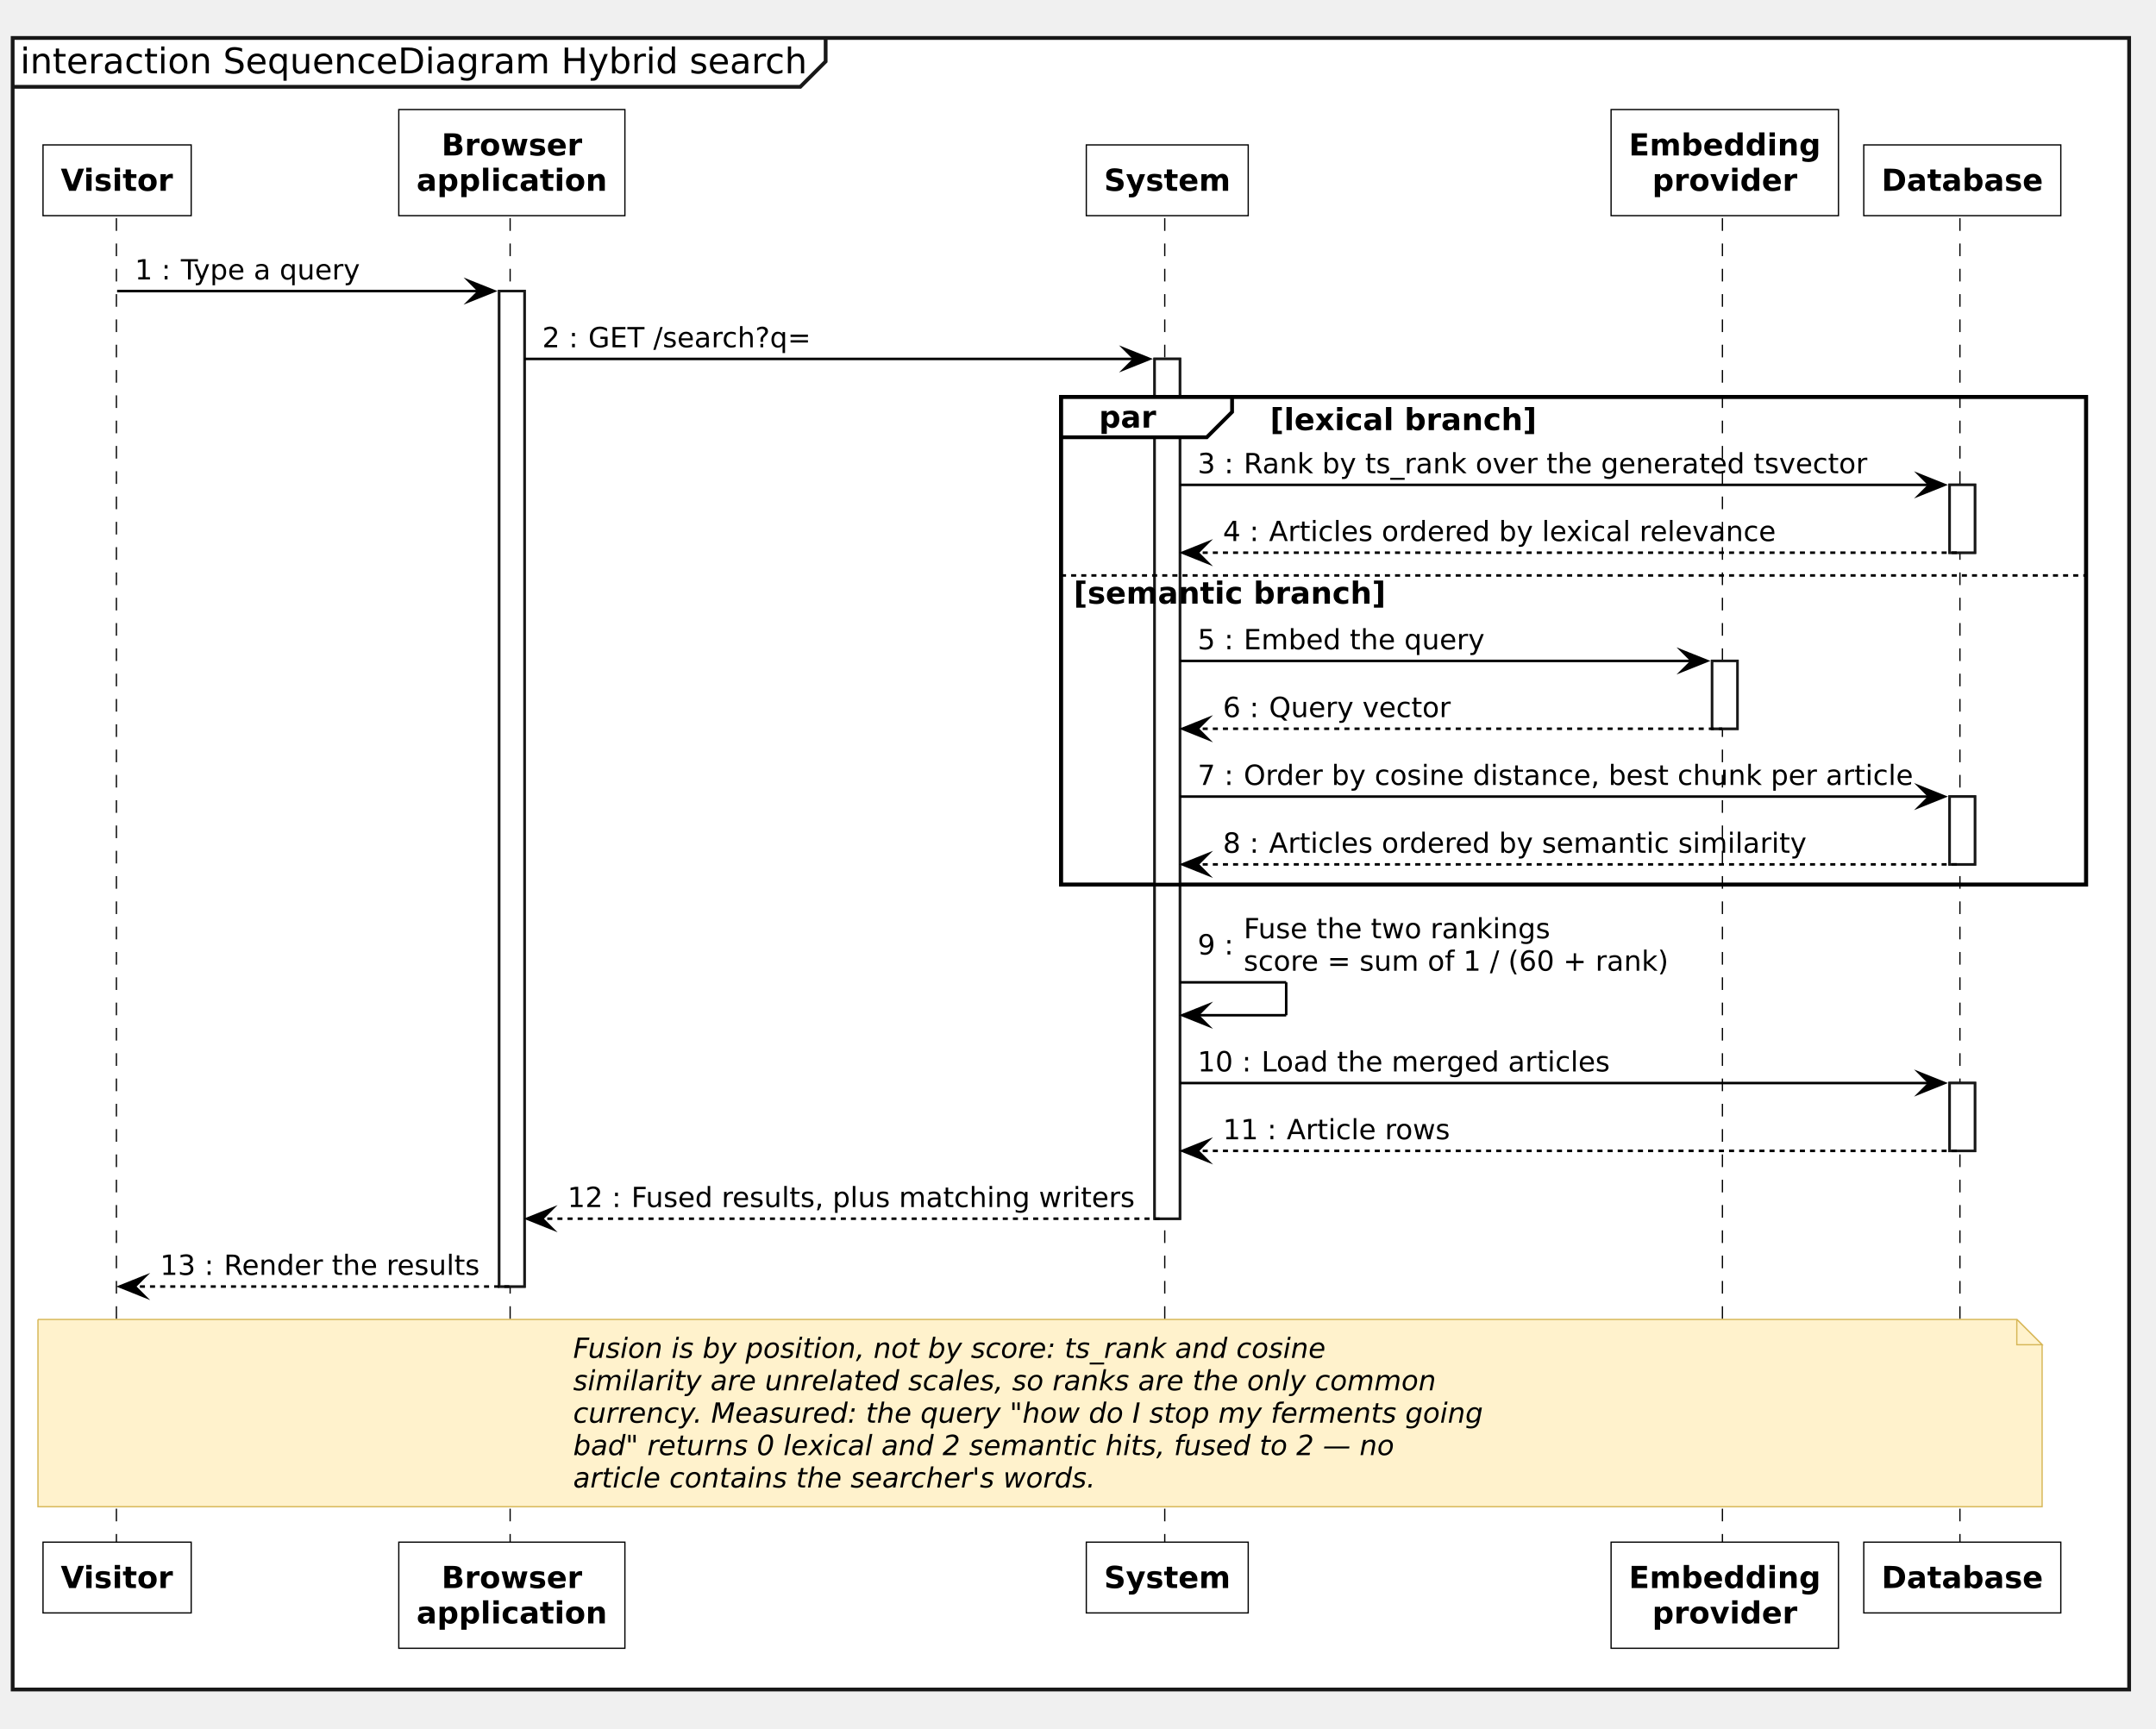
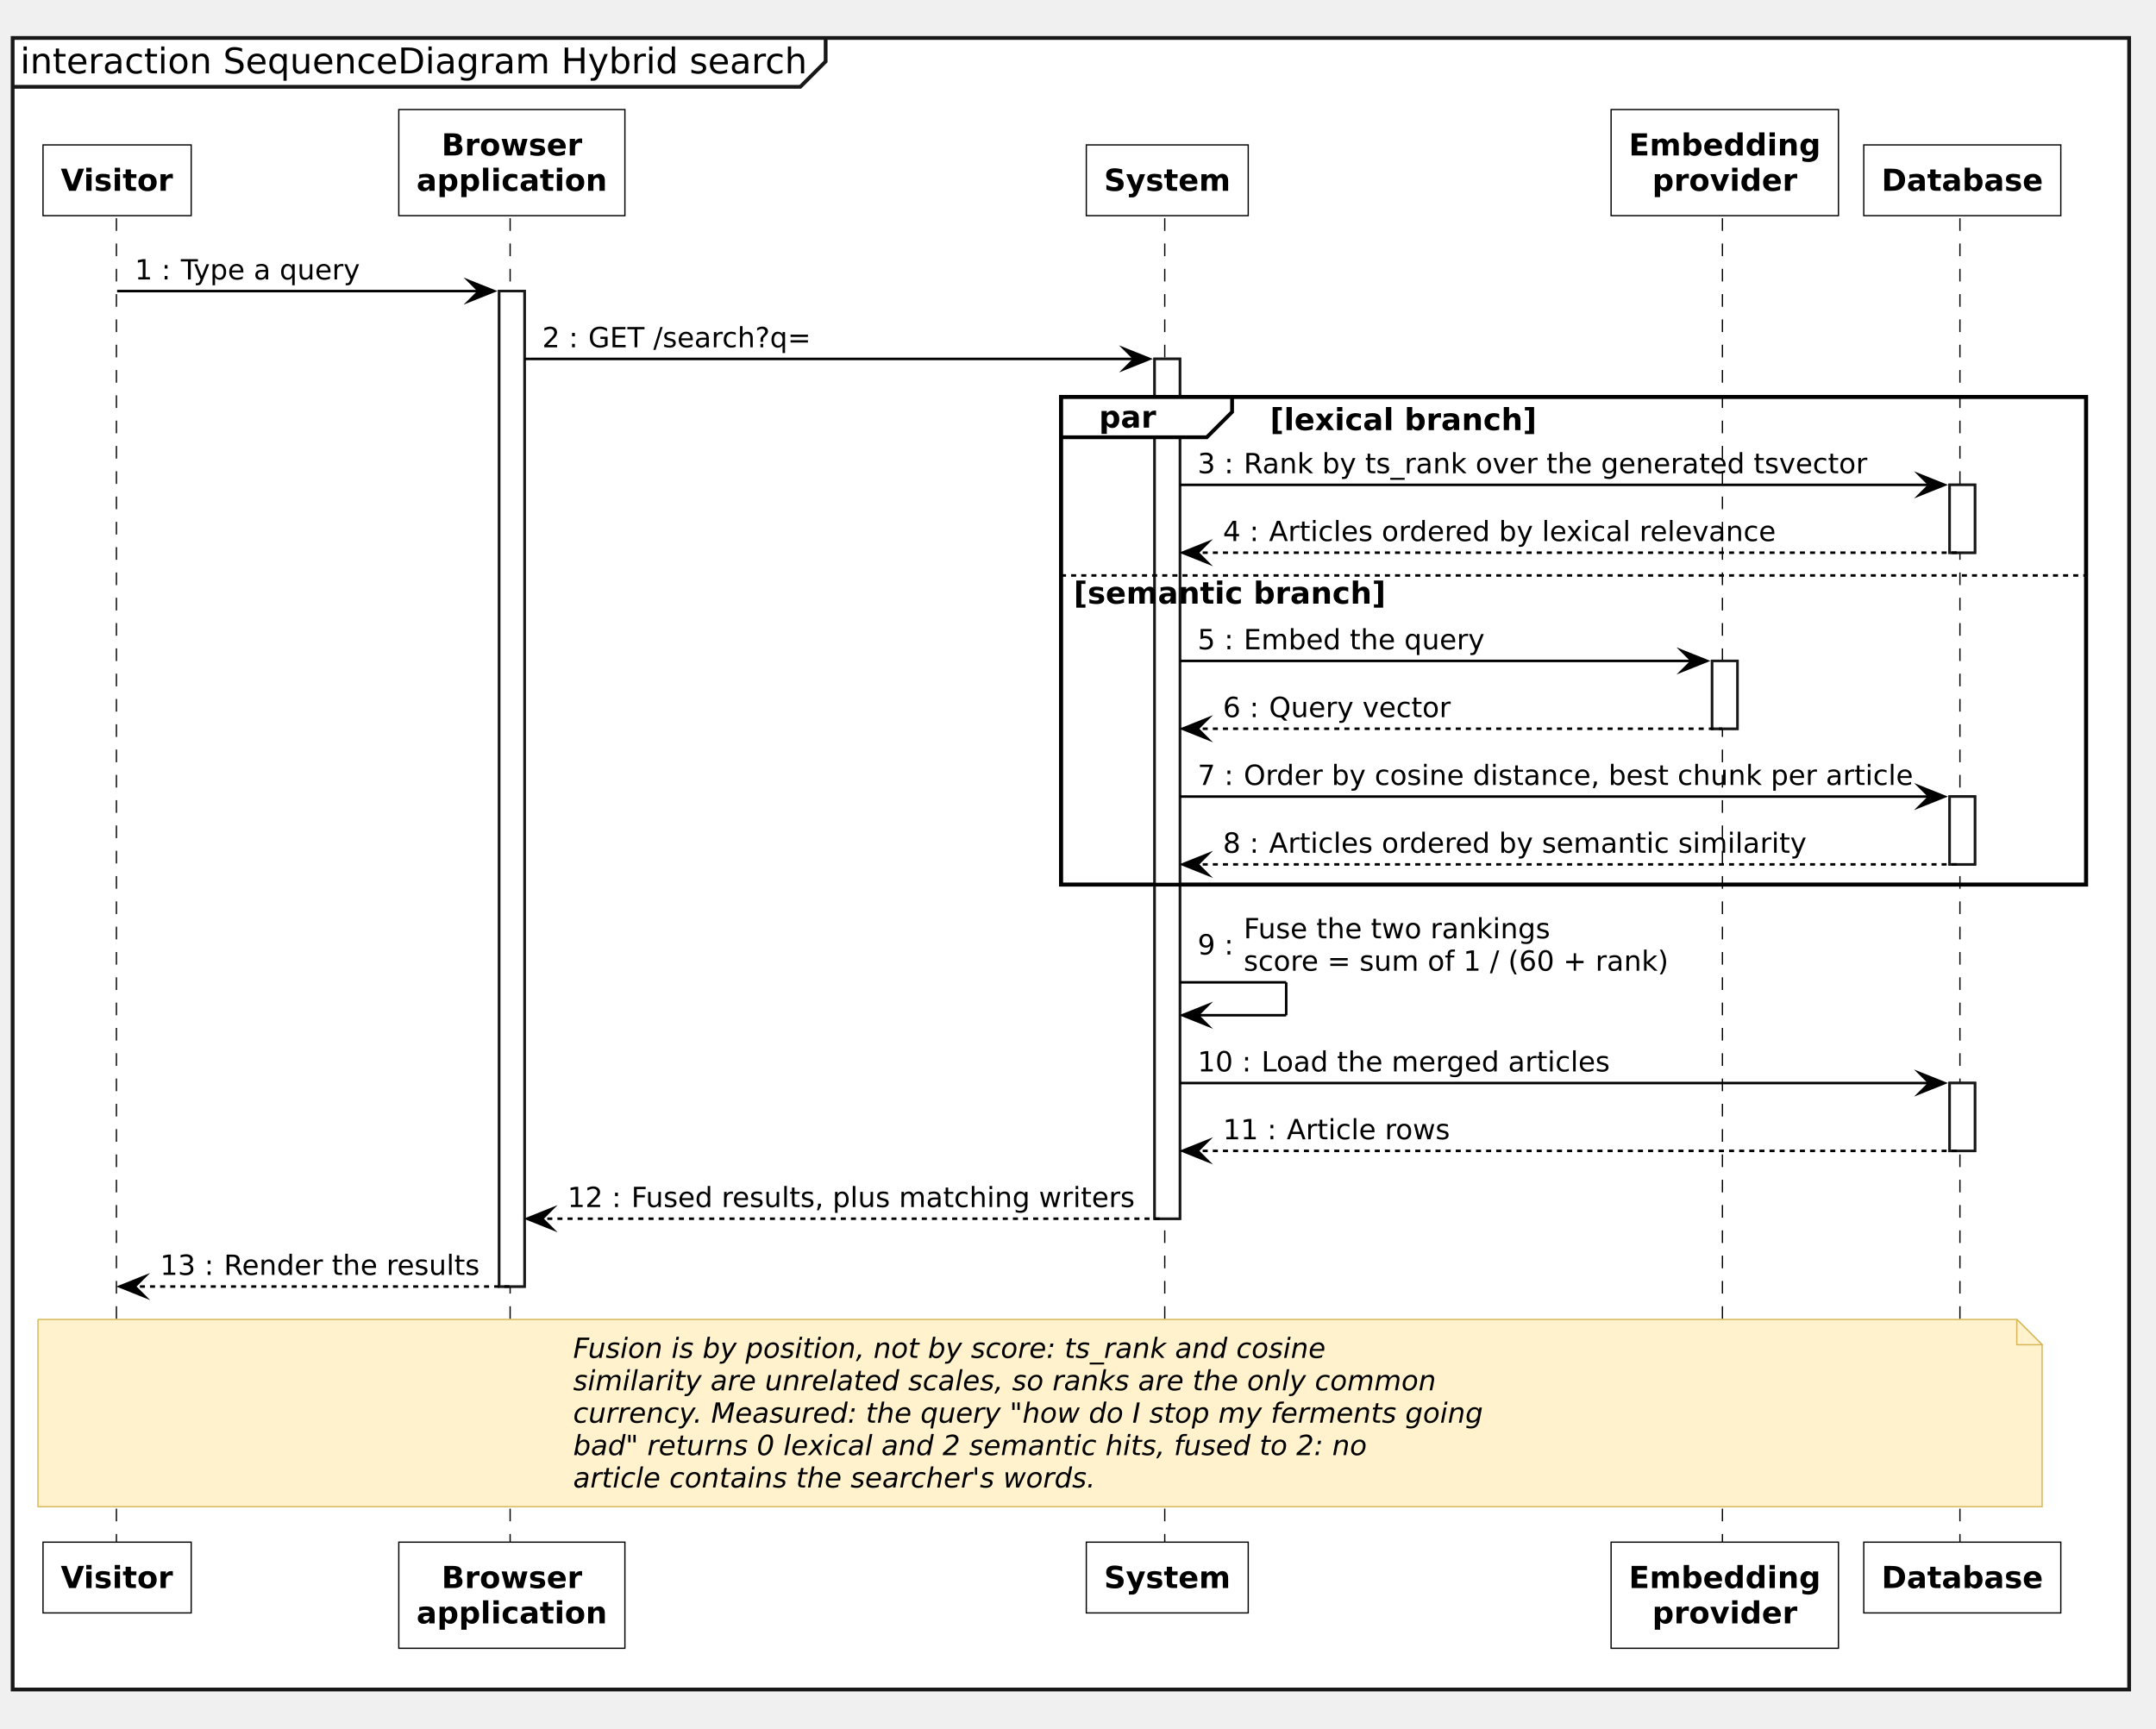
<svg xmlns="http://www.w3.org/2000/svg" contentStyleType="text/css" data-diagram-type="SEQUENCE" height="683px" preserveAspectRatio="none" style="width:852px;height:683px;background:#FFFFFF;" version="1.1" viewBox="0 0 852 683" width="852px" zoomAndPan="magnify">
  <defs />
  <g>
    <rect fill="#FFFFFF" height="652.695" style="stroke:#181818;stroke-width:1.5;" width="836.38" x="5" y="15" />
    <path d="M326.274,15 L326.274,24.297 L316.274,34.297 L5,34.297" fill="none" style="stroke:#181818;stroke-width:1.5;" />
    <text fill="#000000" font-family="DejaVu Sans" font-size="14" lengthAdjust="spacing" textLength="311.274" x="8" y="28.995">interaction SequenceDiagram Hybrid search</text>
    <g>
      <rect fill="#FFFFFF" height="393.398" style="stroke:#181818;stroke-width:1;" width="10" x="197.27" y="115.039" />
    </g>
    <g>
      <rect fill="#FFFFFF" height="339.789" style="stroke:#181818;stroke-width:1;" width="10" x="456.274" y="141.844" />
    </g>
    <g>
      <rect fill="#FFFFFF" height="26.805" style="stroke:#181818;stroke-width:1;" width="10" x="676.591" y="261.195" />
    </g>
    <g>
      <rect fill="#FFFFFF" height="26.805" style="stroke:#181818;stroke-width:1;" width="10" x="770.449" y="191.617" />
    </g>
    <g>
      <rect fill="#FFFFFF" height="26.805" style="stroke:#181818;stroke-width:1;" width="10" x="770.449" y="314.805" />
    </g>
    <g>
      <rect fill="#FFFFFF" height="26.805" style="stroke:#181818;stroke-width:1;" width="10" x="770.449" y="428.023" />
    </g>
    <rect fill="none" height="192.766" style="stroke:#000000;stroke-width:1.5;" width="405.099" x="419.281" y="156.844" />
    <g class="participant-lifeline" data-entity-uid="part1" data-qualified-name="V" data-source-line="6" id="part1-lifeline">
      <g>
        <rect fill="#000000" fill-opacity="0" height="524.227" width="8" x="42.277" y="86.234" />
        <line style="stroke:#000000;stroke-width:0.5;stroke-dasharray:5,5;" x1="46" x2="46" y1="86.234" y2="610.461" />
      </g>
    </g>
    <g class="participant-lifeline" data-entity-uid="part2" data-qualified-name="W" data-source-line="7" id="part2-lifeline">
      <g>
        <rect fill="#000000" fill-opacity="0" height="524.227" width="8" x="198.27" y="86.234" />
        <line style="stroke:#000000;stroke-width:0.5;stroke-dasharray:5,5;" x1="201.594" x2="201.594" y1="86.234" y2="610.461" />
      </g>
    </g>
    <g class="participant-lifeline" data-entity-uid="part3" data-qualified-name="A" data-source-line="8" id="part3-lifeline">
      <g>
        <rect fill="#000000" fill-opacity="0" height="524.227" width="8" x="457.274" y="86.234" />
        <line style="stroke:#000000;stroke-width:0.5;stroke-dasharray:5,5;" x1="460.281" x2="460.281" y1="86.234" y2="610.461" />
      </g>
    </g>
    <g class="participant-lifeline" data-entity-uid="part4" data-qualified-name="E" data-source-line="9" id="part4-lifeline">
      <g>
        <rect fill="#000000" fill-opacity="0" height="524.227" width="8" x="677.591" y="86.234" />
        <line style="stroke:#000000;stroke-width:0.5;stroke-dasharray:5,5;" x1="680.663" x2="680.663" y1="86.234" y2="610.461" />
      </g>
    </g>
    <g class="participant-lifeline" data-entity-uid="part5" data-qualified-name="D" data-source-line="10" id="part5-lifeline">
      <g>
        <rect fill="#000000" fill-opacity="0" height="524.227" width="8" x="771.449" y="86.234" />
        <line style="stroke:#000000;stroke-width:0.5;stroke-dasharray:5,5;" x1="774.519" x2="774.519" y1="86.234" y2="610.461" />
      </g>
    </g>
    <g class="participant participant-head" data-entity-uid="part1" data-qualified-name="V" data-source-line="6" id="part1-head">
      <rect fill="#FFFFFF" height="27.969" style="stroke:#000000;stroke-width:0.5;" width="58.555" x="17" y="57.266" />
      <text fill="#000000" font-family="DejaVu Sans" font-size="12" font-weight="700" lengthAdjust="spacing" textLength="44.555" x="24" y="75.404">Visitor</text>
    </g>
    <g class="participant participant-tail" data-entity-uid="part1" data-qualified-name="V" data-source-line="6" id="part1-tail">
      <rect fill="#FFFFFF" height="27.969" style="stroke:#000000;stroke-width:0.5;" width="58.555" x="17" y="609.461" />
      <text fill="#000000" font-family="DejaVu Sans" font-size="12" font-weight="700" lengthAdjust="spacing" textLength="44.555" x="24" y="627.6">Visitor</text>
    </g>
    <g class="participant participant-head" data-entity-uid="part2" data-qualified-name="W" data-source-line="7" id="part2-head">
      <rect fill="#FFFFFF" height="41.938" style="stroke:#000000;stroke-width:0.5;" width="89.352" x="157.594" y="43.297" />
      <text fill="#000000" font-family="DejaVu Sans" font-size="12" font-weight="700" lengthAdjust="spacing" textLength="55.594" x="174.473" y="61.435">Browser</text>
      <text fill="#000000" font-family="DejaVu Sans" font-size="12" font-weight="700" lengthAdjust="spacing" textLength="75.352" x="164.594" y="75.404">application</text>
    </g>
    <g class="participant participant-tail" data-entity-uid="part2" data-qualified-name="W" data-source-line="7" id="part2-tail">
      <rect fill="#FFFFFF" height="41.938" style="stroke:#000000;stroke-width:0.5;" width="89.352" x="157.594" y="609.461" />
      <text fill="#000000" font-family="DejaVu Sans" font-size="12" font-weight="700" lengthAdjust="spacing" textLength="55.594" x="174.473" y="627.6">Browser</text>
      <text fill="#000000" font-family="DejaVu Sans" font-size="12" font-weight="700" lengthAdjust="spacing" textLength="75.352" x="164.594" y="641.568">application</text>
    </g>
    <g class="participant participant-head" data-entity-uid="part3" data-qualified-name="A" data-source-line="8" id="part3-head">
      <rect fill="#FFFFFF" height="27.969" style="stroke:#000000;stroke-width:0.5;" width="63.986" x="429.281" y="57.266" />
      <text fill="#000000" font-family="DejaVu Sans" font-size="12" font-weight="700" lengthAdjust="spacing" textLength="49.986" x="436.281" y="75.404">System</text>
    </g>
    <g class="participant participant-tail" data-entity-uid="part3" data-qualified-name="A" data-source-line="8" id="part3-tail">
      <rect fill="#FFFFFF" height="27.969" style="stroke:#000000;stroke-width:0.5;" width="63.986" x="429.281" y="609.461" />
      <text fill="#000000" font-family="DejaVu Sans" font-size="12" font-weight="700" lengthAdjust="spacing" textLength="49.986" x="436.281" y="627.6">System</text>
    </g>
    <g class="participant participant-head" data-entity-uid="part4" data-qualified-name="E" data-source-line="9" id="part4-head">
      <rect fill="#FFFFFF" height="41.938" style="stroke:#000000;stroke-width:0.5;" width="89.856" x="636.663" y="43.297" />
      <text fill="#000000" font-family="DejaVu Sans" font-size="12" font-weight="700" lengthAdjust="spacing" textLength="75.856" x="643.663" y="61.435">Embedding</text>
      <text fill="#000000" font-family="DejaVu Sans" font-size="12" font-weight="700" lengthAdjust="spacing" textLength="57.334" x="652.924" y="75.404">provider</text>
    </g>
    <g class="participant participant-tail" data-entity-uid="part4" data-qualified-name="E" data-source-line="9" id="part4-tail">
      <rect fill="#FFFFFF" height="41.938" style="stroke:#000000;stroke-width:0.5;" width="89.856" x="636.663" y="609.461" />
      <text fill="#000000" font-family="DejaVu Sans" font-size="12" font-weight="700" lengthAdjust="spacing" textLength="75.856" x="643.663" y="627.6">Embedding</text>
      <text fill="#000000" font-family="DejaVu Sans" font-size="12" font-weight="700" lengthAdjust="spacing" textLength="57.334" x="652.924" y="641.568">provider</text>
    </g>
    <g class="participant participant-head" data-entity-uid="part5" data-qualified-name="D" data-source-line="10" id="part5-head">
      <rect fill="#FFFFFF" height="27.969" style="stroke:#000000;stroke-width:0.5;" width="77.861" x="736.519" y="57.266" />
      <text fill="#000000" font-family="DejaVu Sans" font-size="12" font-weight="700" lengthAdjust="spacing" textLength="63.861" x="743.519" y="75.404">Database</text>
    </g>
    <g class="participant participant-tail" data-entity-uid="part5" data-qualified-name="D" data-source-line="10" id="part5-tail">
      <rect fill="#FFFFFF" height="27.969" style="stroke:#000000;stroke-width:0.5;" width="77.861" x="736.519" y="609.461" />
      <text fill="#000000" font-family="DejaVu Sans" font-size="12" font-weight="700" lengthAdjust="spacing" textLength="63.861" x="743.519" y="627.6">Database</text>
    </g>
    <g>
      <rect fill="#FFFFFF" height="393.398" style="stroke:#181818;stroke-width:1;" width="10" x="197.27" y="115.039" />
    </g>
    <g>
      <rect fill="#FFFFFF" height="339.789" style="stroke:#181818;stroke-width:1;" width="10" x="456.274" y="141.844" />
    </g>
    <g>
      <rect fill="#FFFFFF" height="26.805" style="stroke:#181818;stroke-width:1;" width="10" x="676.591" y="261.195" />
    </g>
    <g>
      <rect fill="#FFFFFF" height="26.805" style="stroke:#181818;stroke-width:1;" width="10" x="770.449" y="191.617" />
    </g>
    <g>
      <rect fill="#FFFFFF" height="26.805" style="stroke:#181818;stroke-width:1;" width="10" x="770.449" y="314.805" />
    </g>
    <g>
      <rect fill="#FFFFFF" height="26.805" style="stroke:#181818;stroke-width:1;" width="10" x="770.449" y="428.023" />
    </g>
    <g class="message" data-entity-1="part1" data-entity-2="part2" data-source-line="12" id="msg1">
      <polygon fill="#000000" points="185.27,111.039,195.27,115.039,185.27,119.039,189.27,115.039" style="stroke:#000000;stroke-width:1;stroke-linejoin:miter;stroke-miterlimit:10;" />
      <line style="stroke:#000000;stroke-width:1;" x1="46.277" x2="191.27" y1="115.039" y2="115.039" />
      <text fill="#000000" font-family="DejaVu Sans" font-size="11" lengthAdjust="spacing" textLength="14.201" x="53.277" y="110.445">1 :</text>
      <text fill="#000000" font-family="DejaVu Sans" font-size="11" lengthAdjust="spacing" textLength="72.467" x="71.478" y="110.445">Type a query</text>
    </g>
    <g class="message" data-entity-1="part2" data-entity-2="part3" data-source-line="14" id="msg2">
      <polygon fill="#000000" points="444.274,137.844,454.274,141.844,444.274,145.844,448.274,141.844" style="stroke:#000000;stroke-width:1;stroke-linejoin:miter;stroke-miterlimit:10;" />
      <line style="stroke:#000000;stroke-width:1;" x1="207.27" x2="450.274" y1="141.844" y2="141.844" />
      <text fill="#000000" font-family="DejaVu Sans" font-size="11" lengthAdjust="spacing" textLength="14.201" x="214.27" y="137.25">2 :</text>
      <text fill="#000000" font-family="DejaVu Sans" font-size="11" lengthAdjust="spacing" textLength="88.215" x="232.471" y="137.25">GET /search?q=</text>
    </g>
    <path d="M419.281,156.844 L486.887,156.844 L486.887,162.812 L476.887,172.812 L419.281,172.812 L419.281,156.844" fill="#FFFFFF" style="stroke:#000000;stroke-width:1.5;" />
    <rect fill="none" height="192.766" style="stroke:#000000;stroke-width:1.5;" width="405.099" x="419.281" y="156.844" />
    <text fill="#000000" font-family="DejaVu Sans" font-size="12" font-weight="700" lengthAdjust="spacing" textLength="22.605" x="434.281" y="168.982">par</text>
    <text fill="#000000" font-family="DejaVu Sans" font-size="12" font-weight="700" lengthAdjust="spacing" textLength="105.381" x="501.887" y="169.982">[lexical branch]</text>
    <g class="message" data-entity-1="part3" data-entity-2="part5" data-source-line="18" id="msg3">
      <polygon fill="#000000" points="758.449,187.617,768.449,191.617,758.449,195.617,762.449,191.617" style="stroke:#000000;stroke-width:1;stroke-linejoin:miter;stroke-miterlimit:10;" />
      <line style="stroke:#000000;stroke-width:1;" x1="466.274" x2="764.449" y1="191.617" y2="191.617" />
      <text fill="#000000" font-family="DejaVu Sans" font-size="11" lengthAdjust="spacing" textLength="14.201" x="473.274" y="187.023">3 :</text>
      <text fill="#000000" font-family="DejaVu Sans" font-size="11" lengthAdjust="spacing" textLength="246.678" x="491.476" y="187.023">Rank by ts_rank over the generated tsvector</text>
    </g>
    <g class="message" data-entity-1="part5" data-entity-2="part3" data-source-line="20" id="msg4">
      <polygon fill="#000000" points="477.274,214.422,467.274,218.422,477.274,222.422,473.274,218.422" style="stroke:#000000;stroke-width:1;stroke-linejoin:miter;stroke-miterlimit:10;" />
      <line style="stroke:#000000;stroke-width:1;stroke-dasharray:2,2;" x1="471.274" x2="774.449" y1="218.422" y2="218.422" />
      <text fill="#000000" font-family="DejaVu Sans" font-size="11" lengthAdjust="spacing" textLength="14.201" x="483.274" y="213.828">4 :</text>
      <text fill="#000000" font-family="DejaVu Sans" font-size="11" lengthAdjust="spacing" textLength="201.158" x="501.476" y="213.828">Articles ordered by lexical relevance</text>
    </g>
    <line style="stroke:#000000;stroke-width:1;stroke-dasharray:2,2;" x1="419.281" x2="824.38" y1="227.422" y2="227.422" />
    <text fill="#000000" font-family="DejaVu Sans" font-size="12" font-weight="700" lengthAdjust="spacing" textLength="123.34" x="424.281" y="238.56">[semantic branch]</text>
    <g class="message" data-entity-1="part3" data-entity-2="part4" data-source-line="23" id="msg5">
      <polygon fill="#000000" points="664.591,257.195,674.591,261.195,664.591,265.195,668.591,261.195" style="stroke:#000000;stroke-width:1;stroke-linejoin:miter;stroke-miterlimit:10;" />
      <line style="stroke:#000000;stroke-width:1;" x1="466.274" x2="670.591" y1="261.195" y2="261.195" />
      <text fill="#000000" font-family="DejaVu Sans" font-size="11" lengthAdjust="spacing" textLength="14.201" x="473.274" y="256.601">5 :</text>
      <text fill="#000000" font-family="DejaVu Sans" font-size="11" lengthAdjust="spacing" textLength="95.197" x="491.476" y="256.601">Embed the query</text>
    </g>
    <g class="message" data-entity-1="part4" data-entity-2="part3" data-source-line="25" id="msg6">
      <polygon fill="#000000" points="477.274,284,467.274,288,477.274,292,473.274,288" style="stroke:#000000;stroke-width:1;stroke-linejoin:miter;stroke-miterlimit:10;" />
      <line style="stroke:#000000;stroke-width:1;stroke-dasharray:2,2;" x1="471.274" x2="680.591" y1="288" y2="288" />
      <text fill="#000000" font-family="DejaVu Sans" font-size="11" lengthAdjust="spacing" textLength="14.201" x="483.274" y="283.406">6 :</text>
      <text fill="#000000" font-family="DejaVu Sans" font-size="11" lengthAdjust="spacing" textLength="71.817" x="501.476" y="283.406">Query vector</text>
    </g>
    <g class="message" data-entity-1="part3" data-entity-2="part5" data-source-line="27" id="msg7">
      <polygon fill="#000000" points="758.449,310.805,768.449,314.805,758.449,318.805,762.449,314.805" style="stroke:#000000;stroke-width:1;stroke-linejoin:miter;stroke-miterlimit:10;" />
      <line style="stroke:#000000;stroke-width:1;" x1="466.274" x2="764.449" y1="314.805" y2="314.805" />
      <text fill="#000000" font-family="DejaVu Sans" font-size="11" lengthAdjust="spacing" textLength="14.201" x="473.274" y="310.21">7 :</text>
      <text fill="#000000" font-family="DejaVu Sans" font-size="11" lengthAdjust="spacing" textLength="264.736" x="491.476" y="310.21">Order by cosine distance, best chunk per article</text>
    </g>
    <g class="message" data-entity-1="part5" data-entity-2="part3" data-source-line="29" id="msg8">
      <polygon fill="#000000" points="477.274,337.609,467.274,341.609,477.274,345.609,473.274,341.609" style="stroke:#000000;stroke-width:1;stroke-linejoin:miter;stroke-miterlimit:10;" />
      <line style="stroke:#000000;stroke-width:1;stroke-dasharray:2,2;" x1="471.274" x2="774.449" y1="341.609" y2="341.609" />
      <text fill="#000000" font-family="DejaVu Sans" font-size="11" lengthAdjust="spacing" textLength="14.201" x="483.274" y="337.015">8 :</text>
      <text fill="#000000" font-family="DejaVu Sans" font-size="11" lengthAdjust="spacing" textLength="212.873" x="501.476" y="337.015">Articles ordered by semantic similarity</text>
    </g>
    <g class="message" data-entity-1="part3" data-entity-2="part3" data-source-line="33" id="msg9">
      <line style="stroke:#000000;stroke-width:1;" x1="466.274" x2="508.274" y1="388.219" y2="388.219" />
      <line style="stroke:#000000;stroke-width:1;" x1="508.274" x2="508.274" y1="388.219" y2="401.219" />
      <line style="stroke:#000000;stroke-width:1;" x1="467.274" x2="508.274" y1="401.219" y2="401.219" />
      <polygon fill="#000000" points="477.274,397.219,467.274,401.219,477.274,405.219,473.274,401.219" style="stroke:#000000;stroke-width:1;stroke-linejoin:miter;stroke-miterlimit:10;" />
      <text fill="#000000" font-family="DejaVu Sans" font-size="11" lengthAdjust="spacing" textLength="14.201" x="473.274" y="377.222">9 :</text>
      <text fill="#000000" font-family="DejaVu Sans" font-size="11" lengthAdjust="spacing" textLength="121.725" x="491.476" y="370.82">Fuse the two rankings</text>
      <text fill="#000000" font-family="DejaVu Sans" font-size="11" lengthAdjust="spacing" textLength="168.115" x="491.476" y="383.625">score = sum of 1 / (60 + rank)</text>
    </g>
    <g class="message" data-entity-1="part3" data-entity-2="part5" data-source-line="34" id="msg10">
      <polygon fill="#000000" points="758.449,424.023,768.449,428.023,758.449,432.023,762.449,428.023" style="stroke:#000000;stroke-width:1;stroke-linejoin:miter;stroke-miterlimit:10;" />
      <line style="stroke:#000000;stroke-width:1;" x1="466.274" x2="764.449" y1="428.023" y2="428.023" />
      <text fill="#000000" font-family="DejaVu Sans" font-size="11" lengthAdjust="spacing" textLength="21.2" x="473.274" y="423.429">10 :</text>
      <text fill="#000000" font-family="DejaVu Sans" font-size="11" lengthAdjust="spacing" textLength="138.096" x="498.474" y="423.429">Load the merged articles</text>
    </g>
    <g class="message" data-entity-1="part5" data-entity-2="part3" data-source-line="36" id="msg11">
      <polygon fill="#000000" points="477.274,450.828,467.274,454.828,477.274,458.828,473.274,454.828" style="stroke:#000000;stroke-width:1;stroke-linejoin:miter;stroke-miterlimit:10;" />
      <line style="stroke:#000000;stroke-width:1;stroke-dasharray:2,2;" x1="471.274" x2="774.449" y1="454.828" y2="454.828" />
      <text fill="#000000" font-family="DejaVu Sans" font-size="11" lengthAdjust="spacing" textLength="21.2" x="483.274" y="450.234">11 :</text>
      <text fill="#000000" font-family="DejaVu Sans" font-size="11" lengthAdjust="spacing" textLength="64.765" x="508.474" y="450.234">Article rows</text>
    </g>
    <g class="message" data-entity-1="part3" data-entity-2="part2" data-source-line="38" id="msg12">
      <polygon fill="#000000" points="218.27,477.633,208.27,481.633,218.27,485.633,214.27,481.633" style="stroke:#000000;stroke-width:1;stroke-linejoin:miter;stroke-miterlimit:10;" />
      <line style="stroke:#000000;stroke-width:1;stroke-dasharray:2,2;" x1="212.27" x2="460.274" y1="481.633" y2="481.633" />
      <text fill="#000000" font-family="DejaVu Sans" font-size="11" lengthAdjust="spacing" textLength="21.2" x="224.27" y="477.039">12 :</text>
      <text fill="#000000" font-family="DejaVu Sans" font-size="11" lengthAdjust="spacing" textLength="199.805" x="249.47" y="477.039">Fused results, plus matching writers</text>
    </g>
    <g class="message" data-entity-1="part2" data-entity-2="part1" data-source-line="40" id="msg13">
      <polygon fill="#000000" points="57.277,504.438,47.277,508.438,57.277,512.438,53.277,508.438" style="stroke:#000000;stroke-width:1;stroke-linejoin:miter;stroke-miterlimit:10;" />
      <line style="stroke:#000000;stroke-width:1;stroke-dasharray:2,2;" x1="51.277" x2="201.27" y1="508.438" y2="508.438" />
      <text fill="#000000" font-family="DejaVu Sans" font-size="11" lengthAdjust="spacing" textLength="21.2" x="63.277" y="503.843">13 :</text>
      <text fill="#000000" font-family="DejaVu Sans" font-size="11" lengthAdjust="spacing" textLength="101.793" x="88.477" y="503.843">Render the results</text>
    </g>
    <path d="M15,521.438 L15,595.438 L807,595.438 L807,531.438 L797,521.438 L15,521.438" fill="#FFF2CC" style="stroke:#D6B656;stroke-width:0.5;" />
    <path d="M797,521.438 L797,531.438 L807,531.438 L797,521.438" fill="#FFF2CC" style="stroke:#D6B656;stroke-width:0.5;" />
    <text fill="#000000" font-family="DejaVu Sans" font-size="11" font-style="italic" lengthAdjust="spacing" textLength="297.763" x="226.495" y="536.648">Fusion is by position, not by score: ts_rank and cosine</text>
    <text fill="#000000" font-family="DejaVu Sans" font-size="11" font-style="italic" lengthAdjust="spacing" textLength="340.978" x="226.495" y="549.453">similarity are unrelated scales, so ranks are the only common</text>
    <text fill="#000000" font-family="DejaVu Sans" font-size="11" font-style="italic" lengthAdjust="spacing" textLength="360.39" x="226.495" y="562.257">currency. Measured: the query "how do I stop my ferments going</text>
-     <text fill="#000000" font-family="DejaVu Sans" font-size="11" font-style="italic" lengthAdjust="spacing" textLength="324.43" x="226.495" y="575.062">bad" returns 0 lexical and 2 semantic hits, fused to 2 — no</text>
+     <text fill="#000000" font-family="DejaVu Sans" font-size="11" font-style="italic" lengthAdjust="spacing" textLength="313.64" x="226.495" y="575.062">bad" returns 0 lexical and 2 semantic hits, fused to 2: no</text>
    <text fill="#000000" font-family="DejaVu Sans" font-size="11" font-style="italic" lengthAdjust="spacing" textLength="206.39" x="226.495" y="587.867">article contains the searcher's words.</text>
  </g>
</svg>
